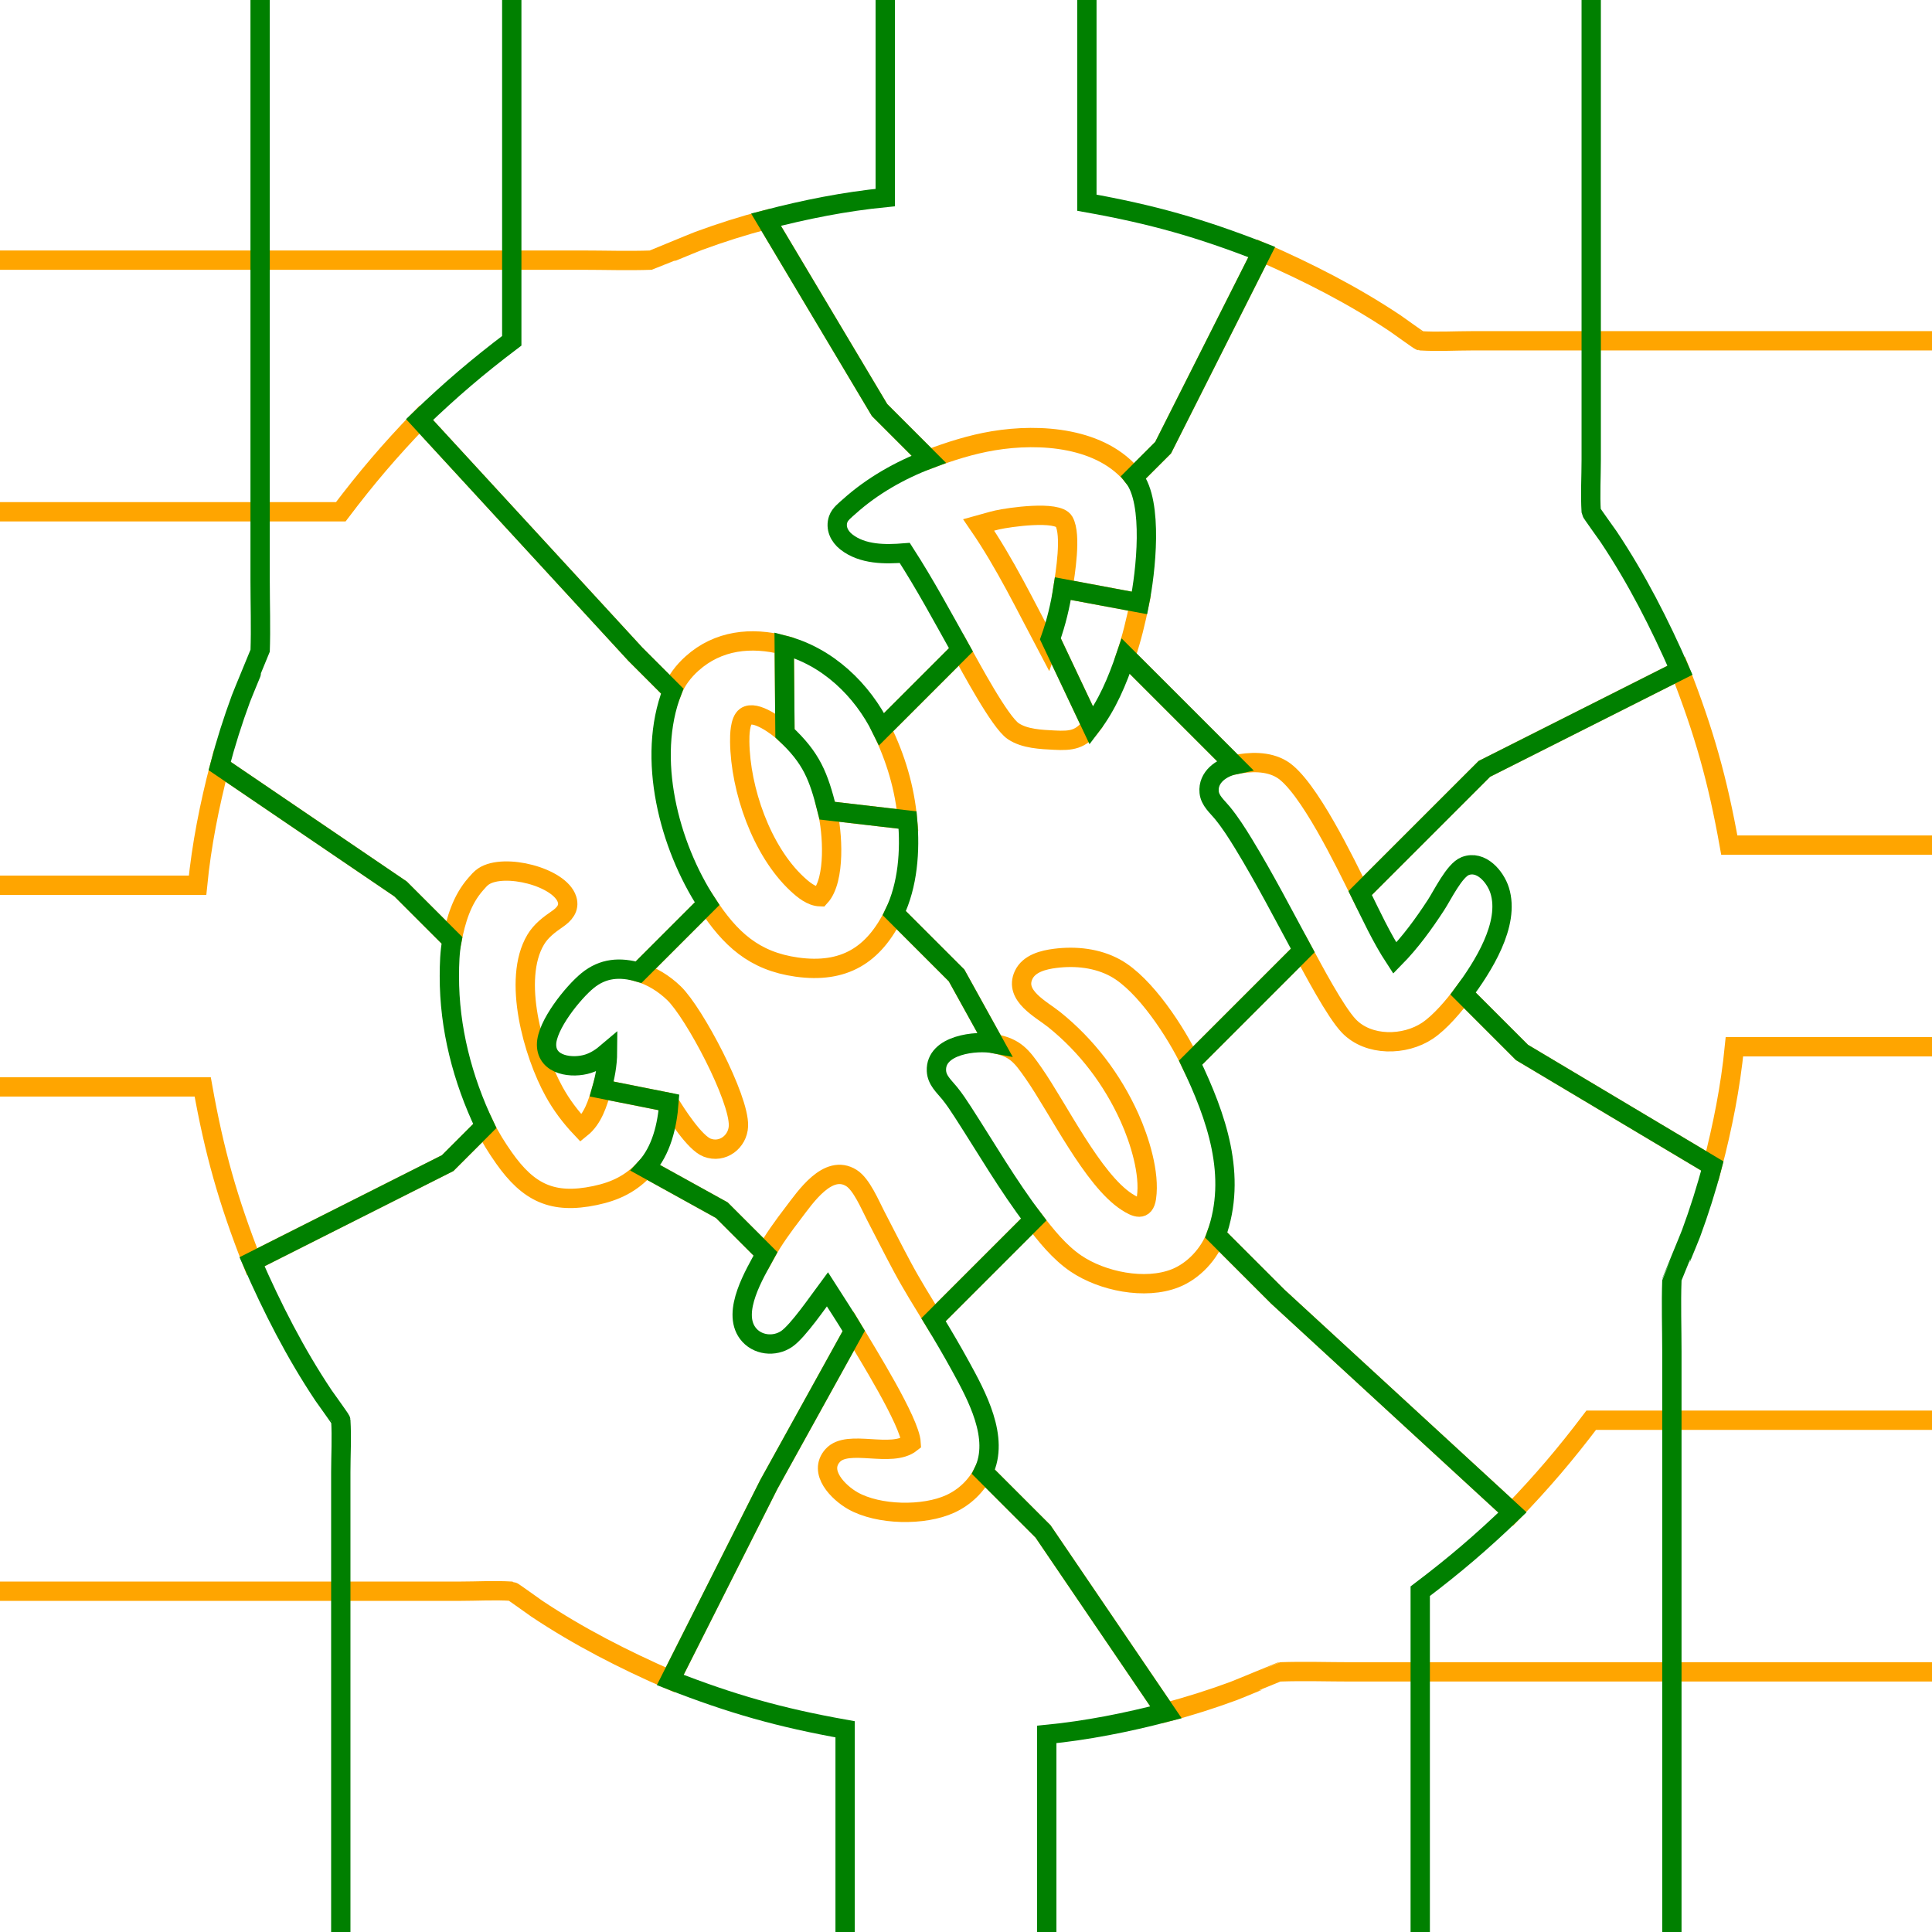
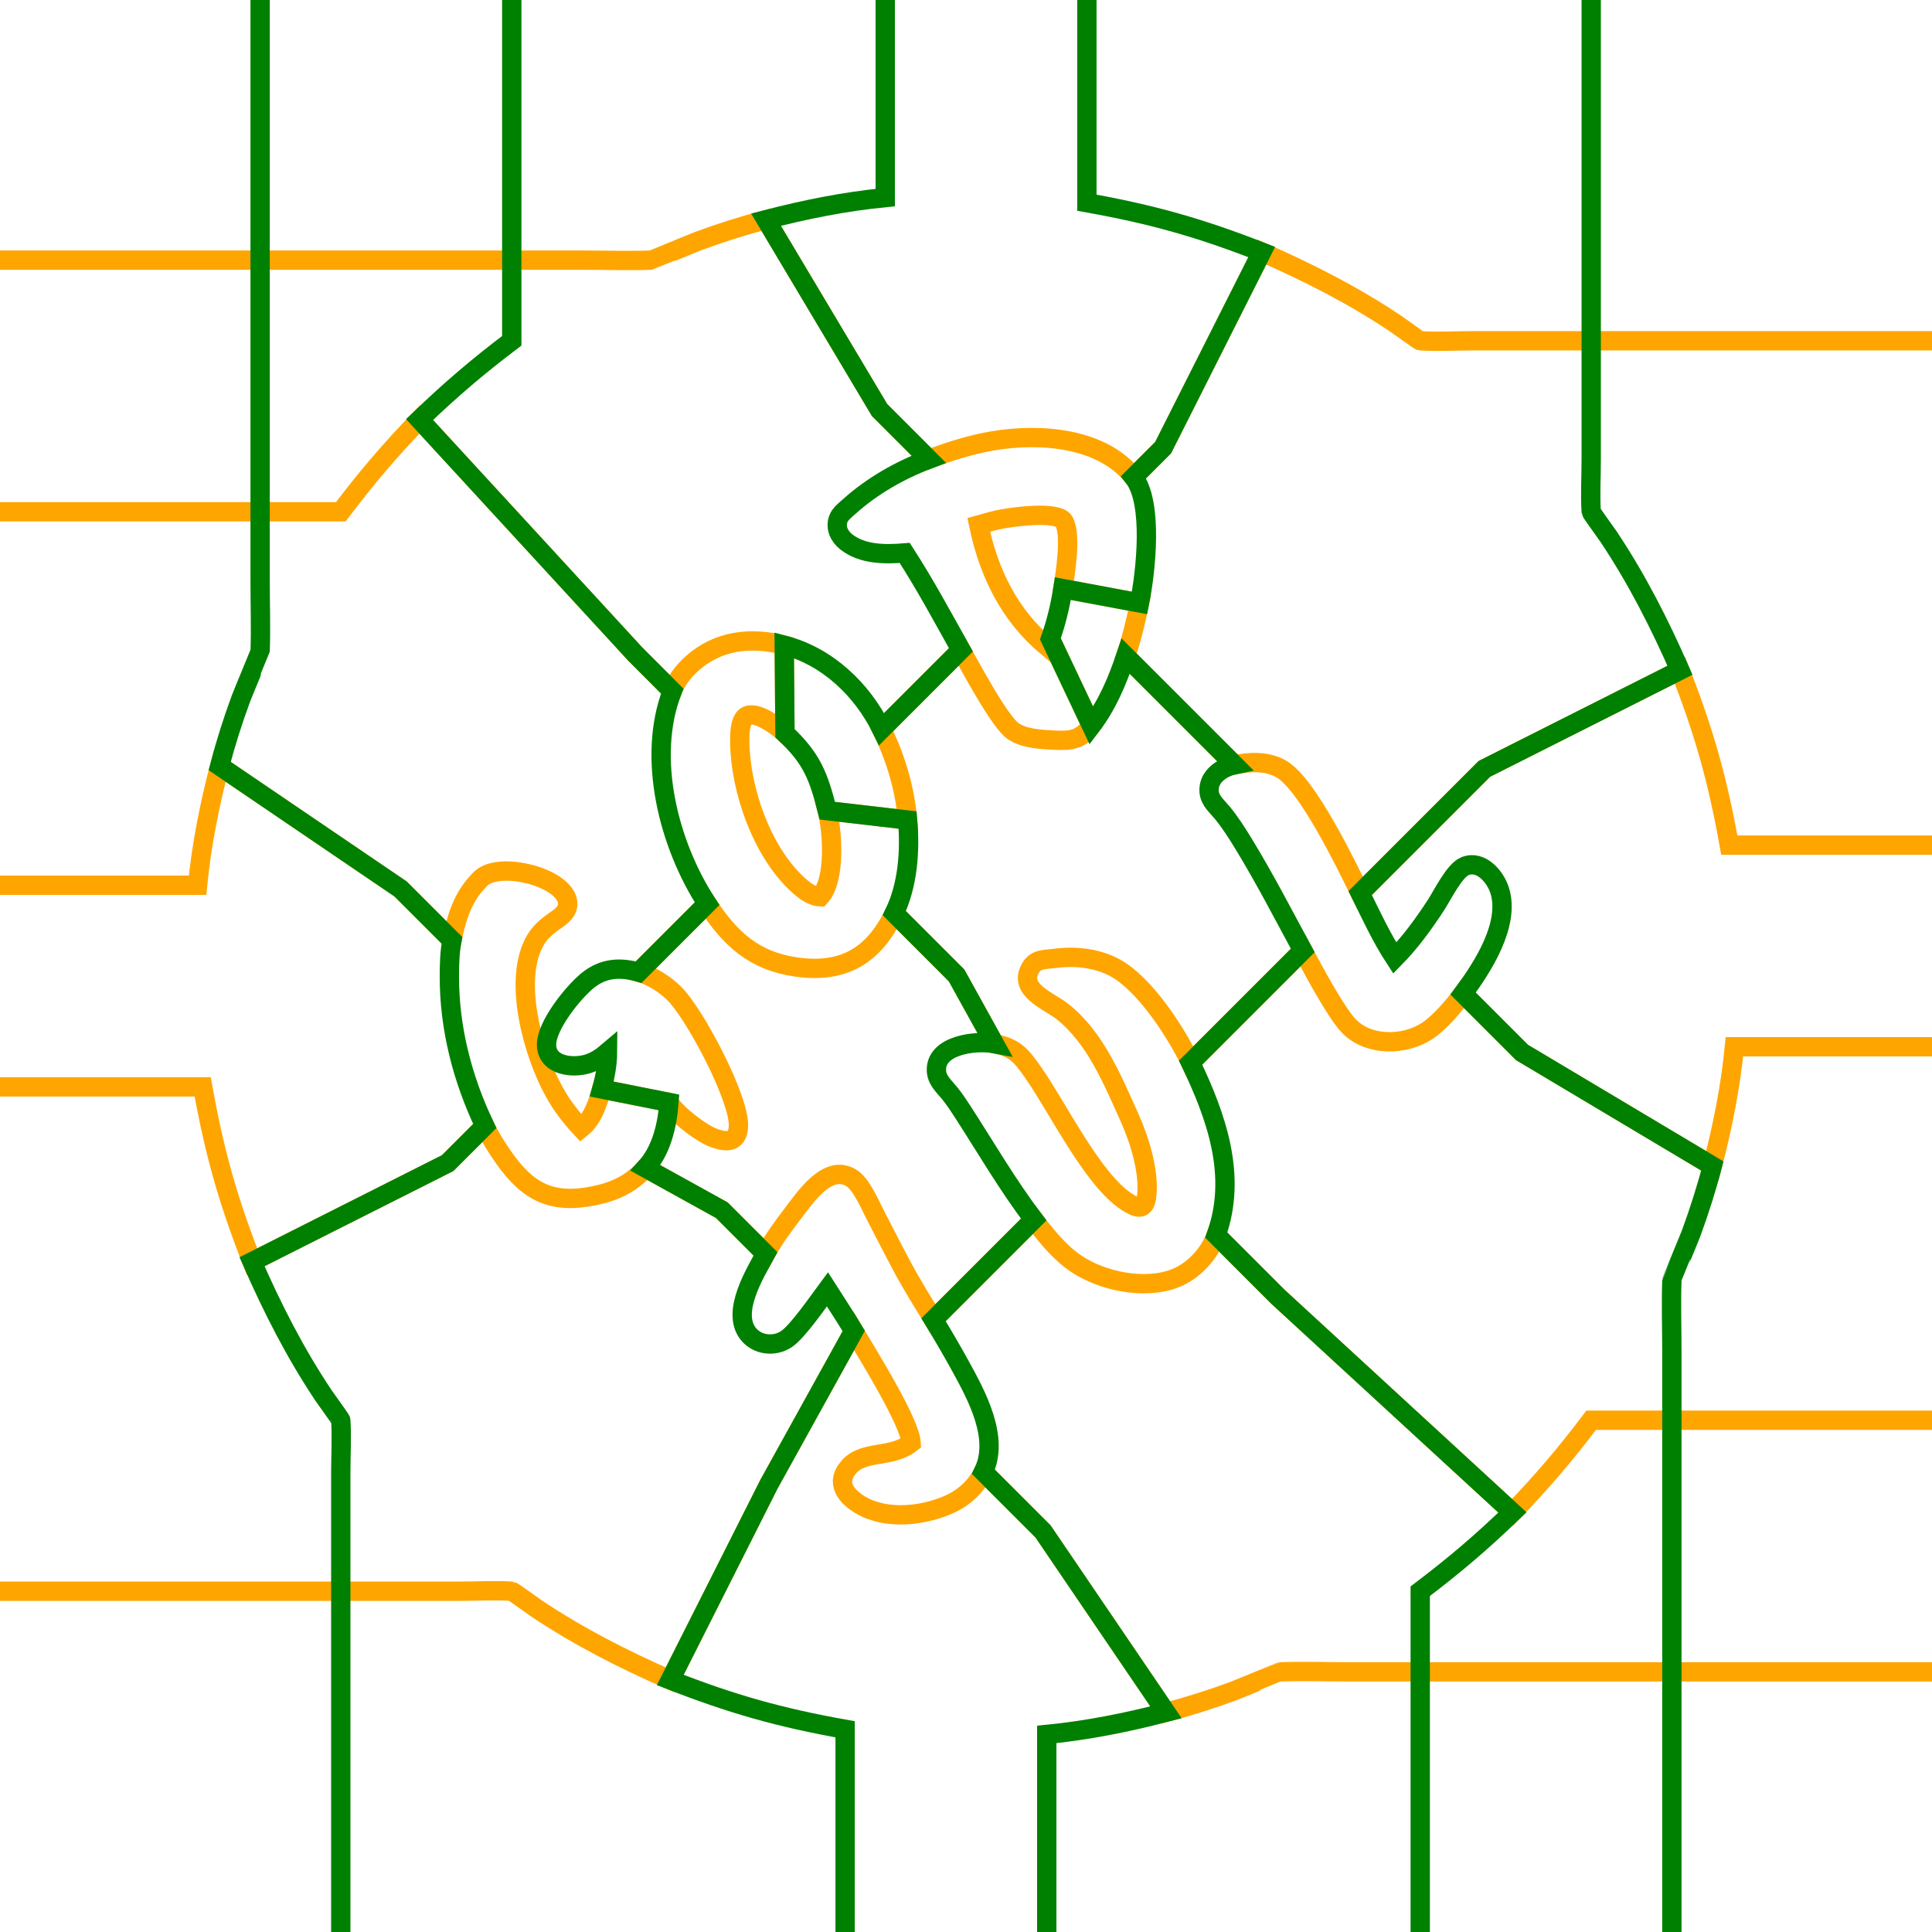
<svg xmlns="http://www.w3.org/2000/svg" viewBox="0 0 100 100" data-weave-parity="1" data-overlap-aspect-ratio="1">
  <path d="M 100 17.639 C 92.067 17.639 84.134 17.639 76.202 17.639 C 75.311 17.639 74.4 17.695 73.511 17.639 C 73.465 17.636 72.367 16.837 72.223 16.741 C 70.037 15.281 67.712 14.097 65.307 13.045 C 63.606 16.42 61.904 19.795 60.203 23.17 C 59.693 23.68 59.184 24.19 58.674 24.699 C 57.039 22.628 53.83 22.412 51.414 22.814 C 50.267 23.005 49.158 23.36 48.073 23.77 C 47.224 22.921 46.374 22.071 45.525 21.222 C 43.566 17.938 41.608 14.654 39.649 11.37 C 38.469 11.678 37.3 12.05 36.155 12.472 C 35.903 12.566 33.744 13.464 33.733 13.464 C 32.507 13.507 31.271 13.464 30.044 13.464 C 20.029 13.464 10.015 13.464 0 13.464" stroke="orange" fill="none" />
-   <path d="M 100 43.743 C 96.503 43.743 93.005 43.743 89.508 43.743 C 88.904 40.364 88.206 37.888 86.955 34.693 C 83.58 36.394 80.205 38.096 76.83 39.797 C 74.687 41.939 72.545 44.082 70.402 46.224 C 69.655 44.709 67.701 40.644 66.35 39.822 C 65.628 39.382 64.687 39.42 63.891 39.588 C 63.311 39.008 62.731 38.428 62.152 37.848 C 60.856 36.553 59.561 35.258 58.266 33.963 C 58.572 33.064 58.795 32.138 58.982 31.208 C 57.66 30.961 56.338 30.714 55.015 30.467 C 55.14 29.667 55.467 27.689 55.074 26.994 C 54.743 26.407 52.21 26.777 51.62 26.911 C 51.297 26.984 50.978 27.086 50.659 27.173 C 52.025 29.161 53.088 31.365 54.216 33.493 C 54.266 33.351 54.317 33.21 54.368 33.068 C 55.076 34.566 55.784 36.064 56.493 37.562 C 55.937 38.291 55.46 38.355 54.58 38.31 C 53.891 38.275 53.038 38.244 52.446 37.846 C 51.751 37.38 50.219 34.5 49.737 33.636 C 48.982 34.391 48.228 35.145 47.473 35.9 C 46.86 36.514 46.246 37.127 45.632 37.741 C 46.363 39.23 46.828 40.789 46.977 42.444 C 45.591 42.283 44.205 42.122 42.819 41.961 C 43.096 43.059 43.259 45.534 42.452 46.416 C 41.998 46.403 41.578 46.05 41.26 45.755 C 39.418 44.043 38.319 40.868 38.288 38.39 C 38.284 38.049 38.294 37.309 38.597 37.089 C 39.098 36.724 40.269 37.615 40.63 37.953 C 40.617 36.434 40.605 34.914 40.592 33.395 C 38.887 32.952 37.171 33.132 35.821 34.343 C 35.383 34.736 35.01 35.217 34.795 35.771 C 34.159 35.134 33.522 34.498 32.886 33.861 C 29.162 29.813 25.439 25.764 21.716 21.716 C 20.172 23.321 18.983 24.713 17.639 26.489 C 11.76 26.489 5.88 26.489 0 26.489" stroke="orange" fill="none" />
-   <path d="M 100 54.18 C 96.591 54.18 93.183 54.18 89.774 54.18 C 89.569 56.266 89.159 58.324 88.63 60.351 C 85.346 58.392 82.062 56.434 78.778 54.475 C 77.762 53.459 76.745 52.442 75.729 51.426 C 75.258 52.061 74.539 52.915 73.883 53.352 C 72.709 54.135 70.837 54.168 69.818 53.107 C 69.123 52.384 67.953 50.161 67.431 49.196 C 66.32 50.306 65.21 51.416 64.1 52.527 C 63.275 53.352 62.45 54.177 61.625 55.002 C 60.88 53.442 59.263 50.945 57.737 50.106 C 56.792 49.586 55.67 49.47 54.612 49.605 C 54.015 49.68 53.26 49.864 52.98 50.471 C 52.487 51.54 53.886 52.23 54.56 52.77 C 56.248 54.123 57.578 55.878 58.465 57.848 C 58.984 59 59.526 60.728 59.341 61.995 C 59.236 62.711 58.784 62.503 58.33 62.212 C 56.564 61.08 54.769 57.361 53.489 55.533 C 52.88 54.663 52.557 54.228 51.467 54.02 C 50.815 52.843 50.164 51.665 49.512 50.488 C 48.438 49.413 47.364 48.339 46.289 47.265 C 45.233 49.454 43.676 50.397 41.237 50.056 C 39.02 49.745 37.787 48.589 36.6 46.774 C 36.041 47.332 35.483 47.891 34.924 48.449 C 34.301 49.072 33.678 49.695 33.055 50.319 C 33.742 50.515 34.37 50.912 34.883 51.406 C 35.936 52.42 38.273 56.837 38.222 58.278 C 38.193 59.096 37.397 59.709 36.599 59.401 C 35.95 59.15 35.009 57.665 34.626 57.061 C 33.465 56.83 32.305 56.599 31.145 56.368 C 30.938 57.097 30.692 57.905 30.08 58.397 C 29.536 57.822 29.065 57.199 28.682 56.505 C 27.603 54.555 26.499 50.693 27.727 48.637 C 28.001 48.178 28.416 47.865 28.848 47.568 C 29.196 47.329 29.495 47.011 29.349 46.552 C 28.979 45.386 26.089 44.658 25.029 45.363 C 24.871 45.468 24.749 45.617 24.625 45.758 C 23.902 46.578 23.597 47.621 23.393 48.671 C 22.506 47.785 21.62 46.899 20.734 46.013 C 17.613 43.891 14.491 41.77 11.37 39.649 C 10.841 41.676 10.431 43.734 10.226 45.82 C 6.817 45.82 3.409 45.82 0 45.82" stroke="orange" fill="none" />
+   <path d="M 100 43.743 C 96.503 43.743 93.005 43.743 89.508 43.743 C 88.904 40.364 88.206 37.888 86.955 34.693 C 83.58 36.394 80.205 38.096 76.83 39.797 C 74.687 41.939 72.545 44.082 70.402 46.224 C 69.655 44.709 67.701 40.644 66.35 39.822 C 65.628 39.382 64.687 39.42 63.891 39.588 C 63.311 39.008 62.731 38.428 62.152 37.848 C 60.856 36.553 59.561 35.258 58.266 33.963 C 58.572 33.064 58.795 32.138 58.982 31.208 C 57.66 30.961 56.338 30.714 55.015 30.467 C 55.14 29.667 55.467 27.689 55.074 26.994 C 54.743 26.407 52.21 26.777 51.62 26.911 C 51.297 26.984 50.978 27.086 50.659 27.173 C 51.175 29.641 52.238 31.845 54.216 33.493 C 54.266 33.351 54.317 33.21 54.368 33.068 C 55.076 34.566 55.784 36.064 56.493 37.562 C 55.937 38.291 55.46 38.355 54.58 38.31 C 53.891 38.275 53.038 38.244 52.446 37.846 C 51.751 37.38 50.219 34.5 49.737 33.636 C 48.982 34.391 48.228 35.145 47.473 35.9 C 46.86 36.514 46.246 37.127 45.632 37.741 C 46.363 39.23 46.828 40.789 46.977 42.444 C 45.591 42.283 44.205 42.122 42.819 41.961 C 43.096 43.059 43.259 45.534 42.452 46.416 C 41.998 46.403 41.578 46.05 41.26 45.755 C 39.418 44.043 38.319 40.868 38.288 38.39 C 38.284 38.049 38.294 37.309 38.597 37.089 C 39.098 36.724 40.269 37.615 40.63 37.953 C 40.617 36.434 40.605 34.914 40.592 33.395 C 38.887 32.952 37.171 33.132 35.821 34.343 C 35.383 34.736 35.01 35.217 34.795 35.771 C 34.159 35.134 33.522 34.498 32.886 33.861 C 29.162 29.813 25.439 25.764 21.716 21.716 C 20.172 23.321 18.983 24.713 17.639 26.489 C 11.76 26.489 5.88 26.489 0 26.489" stroke="orange" fill="none" />
+   <path d="M 100 54.18 C 96.591 54.18 93.183 54.18 89.774 54.18 C 89.569 56.266 89.159 58.324 88.63 60.351 C 85.346 58.392 82.062 56.434 78.778 54.475 C 77.762 53.459 76.745 52.442 75.729 51.426 C 75.258 52.061 74.539 52.915 73.883 53.352 C 72.709 54.135 70.837 54.168 69.818 53.107 C 69.123 52.384 67.953 50.161 67.431 49.196 C 66.32 50.306 65.21 51.416 64.1 52.527 C 63.275 53.352 62.45 54.177 61.625 55.002 C 60.88 53.442 59.263 50.945 57.737 50.106 C 56.792 49.586 55.67 49.47 54.612 49.605 C 54.015 49.68 53.56 49.614 53.28 50.221 C 52.787 51.29 54.336 51.83 55.01 52.37 C 56.698 53.723 57.578 55.878 58.465 57.848 C 58.984 59 59.526 60.728 59.341 61.995 C 59.236 62.711 58.784 62.503 58.33 62.212 C 56.564 61.08 54.769 57.361 53.489 55.533 C 52.88 54.663 52.557 54.228 51.467 54.02 C 50.815 52.843 50.164 51.665 49.512 50.488 C 48.438 49.413 47.364 48.339 46.289 47.265 C 45.233 49.454 43.676 50.397 41.237 50.056 C 39.02 49.745 37.787 48.589 36.6 46.774 C 36.041 47.332 35.483 47.891 34.924 48.449 C 34.301 49.072 33.678 49.695 33.055 50.319 C 33.742 50.515 34.37 50.912 34.883 51.406 C 35.936 52.42 38.273 56.837 38.222 58.278 C 38.193 59.096 37.697 59.189 36.899 58.881 C 36.25 58.63 35.009 57.665 34.626 57.061 C 33.465 56.83 32.305 56.599 31.145 56.368 C 30.938 57.097 30.692 57.905 30.08 58.397 C 29.536 57.822 29.065 57.199 28.682 56.505 C 27.603 54.555 26.499 50.693 27.727 48.637 C 28.001 48.178 28.416 47.865 28.848 47.568 C 29.196 47.329 29.495 47.011 29.349 46.552 C 28.979 45.386 26.089 44.658 25.029 45.363 C 24.871 45.468 24.749 45.617 24.625 45.758 C 23.902 46.578 23.597 47.621 23.393 48.671 C 22.506 47.785 21.62 46.899 20.734 46.013 C 17.613 43.891 14.491 41.77 11.37 39.649 C 10.841 41.676 10.431 43.734 10.226 45.82 C 6.817 45.82 3.409 45.82 0 45.82" stroke="orange" fill="none" />
  <path d="M 100 73.511 C 94.12 73.511 88.24 73.511 82.361 73.511 C 81.017 75.287 79.828 76.679 78.284 78.284 C 74.236 74.561 70.187 70.838 66.139 67.114 C 65.077 66.052 64.014 64.99 62.952 63.927 C 62.602 64.899 61.788 65.783 60.827 66.163 C 59.267 66.779 57.049 66.322 55.691 65.401 C 54.83 64.817 54.131 63.942 53.506 63.121 C 52.854 63.772 52.203 64.424 51.551 65.076 C 50.473 66.153 49.395 67.231 48.318 68.309 C 47.769 67.409 47.208 66.515 46.71 65.586 C 46.233 64.698 45.78 63.797 45.315 62.903 C 45.033 62.36 44.595 61.304 44.071 60.975 C 42.857 60.211 41.68 61.971 41.063 62.778 C 40.545 63.456 40.033 64.151 39.624 64.902 C 38.869 64.148 38.115 63.394 37.361 62.639 C 36.045 61.911 34.729 61.183 33.413 60.455 C 32.675 61.263 31.858 61.66 30.795 61.882 C 28.596 62.342 27.353 61.731 26.088 59.937 C 25.718 59.411 25.37 58.862 25.093 58.28 C 24.452 58.921 23.811 59.562 23.17 60.203 C 19.795 61.904 16.42 63.606 13.045 65.307 C 11.794 62.112 11.096 59.636 10.492 56.257 C 6.995 56.257 3.497 56.257 0 56.257" stroke="orange" fill="none" />
-   <path d="M 100 86.536 C 89.985 86.536 79.971 86.536 69.956 86.536 C 68.729 86.536 67.493 86.493 66.267 86.536 C 66.256 86.536 64.097 87.434 63.845 87.528 C 62.7 87.95 61.531 88.322 60.351 88.63 C 58.23 85.509 56.109 82.387 53.987 79.266 C 52.959 78.238 51.931 77.209 50.902 76.181 C 50.546 76.912 49.931 77.497 49.191 77.839 C 47.815 78.473 45.467 78.429 44.141 77.677 C 43.397 77.254 42.329 76.193 43.102 75.335 C 43.888 74.463 46.137 75.495 47.16 74.684 C 47.1 73.596 44.85 69.999 44.19 68.891 C 42.726 71.537 41.261 74.183 39.797 76.83 C 38.096 80.205 36.394 83.58 34.693 86.955 C 32.288 85.903 29.963 84.719 27.777 83.259 C 27.633 83.163 26.535 82.364 26.489 82.361 C 25.6 82.305 24.689 82.361 23.798 82.361 C 15.866 82.361 7.933 82.361 0 82.361" stroke="orange" fill="none" />
+   <path d="M 100 86.536 C 89.985 86.536 79.971 86.536 69.956 86.536 C 68.729 86.536 67.493 86.493 66.267 86.536 C 66.256 86.536 64.097 87.434 63.845 87.528 C 62.7 87.95 61.531 88.322 60.351 88.63 C 58.23 85.509 56.109 82.387 53.987 79.266 C 52.959 78.238 51.931 77.209 50.902 76.181 C 50.546 76.912 49.931 77.497 49.191 77.839 C 47.815 78.473 45.917 78.679 44.591 77.927 C 43.847 77.504 43.179 76.773 43.952 75.915 C 44.738 75.043 46.137 75.495 47.16 74.684 C 47.1 73.596 44.85 69.999 44.19 68.891 C 42.726 71.537 41.261 74.183 39.797 76.83 C 38.096 80.205 36.394 83.58 34.693 86.955 C 32.288 85.903 29.963 84.719 27.777 83.259 C 27.633 83.163 26.535 82.364 26.489 82.361 C 25.6 82.305 24.689 82.361 23.798 82.361 C 15.866 82.361 7.933 82.361 0 82.361" stroke="orange" fill="none" />
  <path d="M 17.639 100 C 17.639 92.067 17.639 84.134 17.639 76.202 C 17.639 75.311 17.695 74.4 17.639 73.511 C 17.636 73.465 16.837 72.367 16.741 72.223 C 15.281 70.037 14.097 67.712 13.045 65.307 C 16.42 63.606 19.795 61.904 23.17 60.203 C 23.811 59.562 24.452 58.921 25.093 58.28 C 23.937 55.856 23.252 53.215 23.259 50.519 C 23.261 49.907 23.276 49.273 23.393 48.671 C 22.506 47.785 21.62 46.899 20.734 46.013 C 17.613 43.891 14.491 41.77 11.37 39.649 C 11.678 38.469 12.05 37.3 12.472 36.155 C 12.566 35.903 13.464 33.744 13.464 33.733 C 13.507 32.507 13.464 31.271 13.464 30.044 C 13.464 20.029 13.464 10.015 13.464 0" stroke="green" fill="none" />
  <path d="M 43.743 100 C 43.743 96.503 43.743 93.005 43.743 89.508 C 40.364 88.904 37.888 88.206 34.693 86.955 C 36.394 83.58 38.096 80.205 39.797 76.83 C 41.261 74.183 42.726 71.537 44.19 68.891 C 43.755 68.161 43.282 67.451 42.826 66.734 C 42.358 67.364 41.309 68.893 40.725 69.298 C 40.089 69.737 39.17 69.635 38.703 69.005 C 37.868 67.882 39.06 65.936 39.624 64.902 C 38.869 64.148 38.115 63.394 37.361 62.639 C 36.045 61.911 34.729 61.183 33.413 60.455 C 34.241 59.549 34.537 58.248 34.626 57.061 C 33.465 56.83 32.305 56.599 31.145 56.368 C 31.317 55.759 31.442 55.097 31.446 54.462 C 31.143 54.72 30.823 54.938 30.439 55.06 C 29.638 55.315 28.293 55.165 28.289 54.073 C 28.286 53.076 29.661 51.369 30.411 50.757 C 31.214 50.101 32.091 50.043 33.055 50.319 C 33.678 49.695 34.301 49.072 34.924 48.449 C 35.483 47.891 36.041 47.332 36.6 46.774 C 34.629 43.761 33.451 39.239 34.795 35.771 C 34.159 35.134 33.522 34.498 32.886 33.861 C 29.162 29.813 25.439 25.764 21.716 21.716 C 23.321 20.172 24.713 18.983 26.489 17.639 C 26.489 11.76 26.489 5.88 26.489 0" stroke="green" fill="none" />
  <path d="M 54.18 100 C 54.18 96.591 54.18 93.183 54.18 89.774 C 56.266 89.569 58.324 89.159 60.351 88.63 C 58.23 85.509 56.109 82.387 53.987 79.266 C 52.959 78.238 51.931 77.209 50.902 76.181 C 51.755 74.43 50.547 72.228 49.71 70.703 C 49.266 69.894 48.798 69.097 48.318 68.309 C 49.395 67.231 50.473 66.153 51.551 65.076 C 52.203 64.424 52.854 63.772 53.506 63.121 C 52.159 61.35 51.048 59.428 49.842 57.563 C 49.625 57.228 49.402 56.889 49.15 56.579 C 48.862 56.224 48.49 55.914 48.469 55.42 C 48.413 54.077 50.512 53.838 51.467 54.02 C 50.815 52.843 50.164 51.665 49.512 50.488 C 48.438 49.413 47.364 48.339 46.289 47.265 C 46.992 45.808 47.119 44.035 46.977 42.444 C 45.591 42.283 44.205 42.122 42.819 41.961 C 42.364 40.158 42.014 39.249 40.63 37.953 C 40.617 36.434 40.605 34.914 40.592 33.395 C 42.825 33.975 44.627 35.695 45.632 37.741 C 46.246 37.127 46.86 36.514 47.473 35.9 C 48.228 35.145 48.982 34.391 49.737 33.636 C 48.796 31.95 47.878 30.243 46.829 28.619 C 45.815 28.702 44.641 28.709 43.8 28.045 C 43.444 27.764 43.228 27.323 43.387 26.871 C 43.48 26.604 43.753 26.401 43.955 26.219 C 45.139 25.153 46.584 24.332 48.073 23.77 C 47.224 22.921 46.374 22.071 45.525 21.222 C 43.566 17.938 41.608 14.654 39.649 11.37 C 41.676 10.841 43.734 10.431 45.82 10.226 C 45.82 6.817 45.82 3.409 45.82 0" stroke="green" fill="none" />
  <path d="M 73.511 100 C 73.511 94.12 73.511 88.24 73.511 82.361 C 75.287 81.017 76.679 79.828 78.284 78.284 C 74.236 74.561 70.187 70.838 66.139 67.114 C 65.077 66.052 64.014 64.99 62.952 63.927 C 64.056 60.856 62.959 57.796 61.625 55.002 C 62.45 54.177 63.275 53.352 64.1 52.527 C 65.21 51.416 66.32 50.306 67.431 49.196 C 66.431 47.349 65.466 45.478 64.372 43.684 C 64.032 43.128 63.675 42.564 63.26 42.061 C 62.996 41.74 62.627 41.442 62.585 40.998 C 62.511 40.228 63.215 39.73 63.891 39.588 C 63.311 39.008 62.731 38.428 62.152 37.848 C 60.856 36.553 59.561 35.258 58.266 33.963 C 57.83 35.244 57.318 36.479 56.493 37.562 C 55.784 36.064 55.076 34.566 54.368 33.068 C 54.667 32.232 54.879 31.344 55.015 30.467 C 56.338 30.714 57.66 30.961 58.982 31.208 C 59.3 29.632 59.715 26.018 58.674 24.699 C 59.184 24.19 59.693 23.68 60.203 23.17 C 61.904 19.795 63.606 16.42 65.307 13.045 C 62.112 11.794 59.636 11.096 56.257 10.492 C 56.257 6.995 56.257 3.497 56.257 0" stroke="green" fill="none" />
  <path d="M 86.536 100 C 86.536 89.985 86.536 79.971 86.536 69.956 C 86.536 68.729 86.493 67.493 86.536 66.267 C 86.536 66.256 87.434 64.097 87.528 63.845 C 87.95 62.7 88.322 61.531 88.63 60.351 C 85.346 58.392 82.062 56.434 78.778 54.475 C 77.762 53.459 76.745 52.442 75.729 51.426 C 76.736 50.067 78.179 47.84 77.621 46.083 C 77.399 45.383 76.663 44.508 75.837 44.829 C 75.279 45.045 74.664 46.328 74.323 46.85 C 73.689 47.821 73.005 48.764 72.193 49.591 C 71.496 48.524 70.966 47.366 70.402 46.224 C 72.545 44.082 74.687 41.939 76.83 39.797 C 80.205 38.096 83.58 36.394 86.955 34.693 C 85.903 32.288 84.719 29.963 83.259 27.777 C 83.163 27.633 82.364 26.535 82.361 26.489 C 82.305 25.6 82.361 24.689 82.361 23.798 C 82.361 15.866 82.361 7.933 82.361 0" stroke="green" fill="none" />
</svg>
